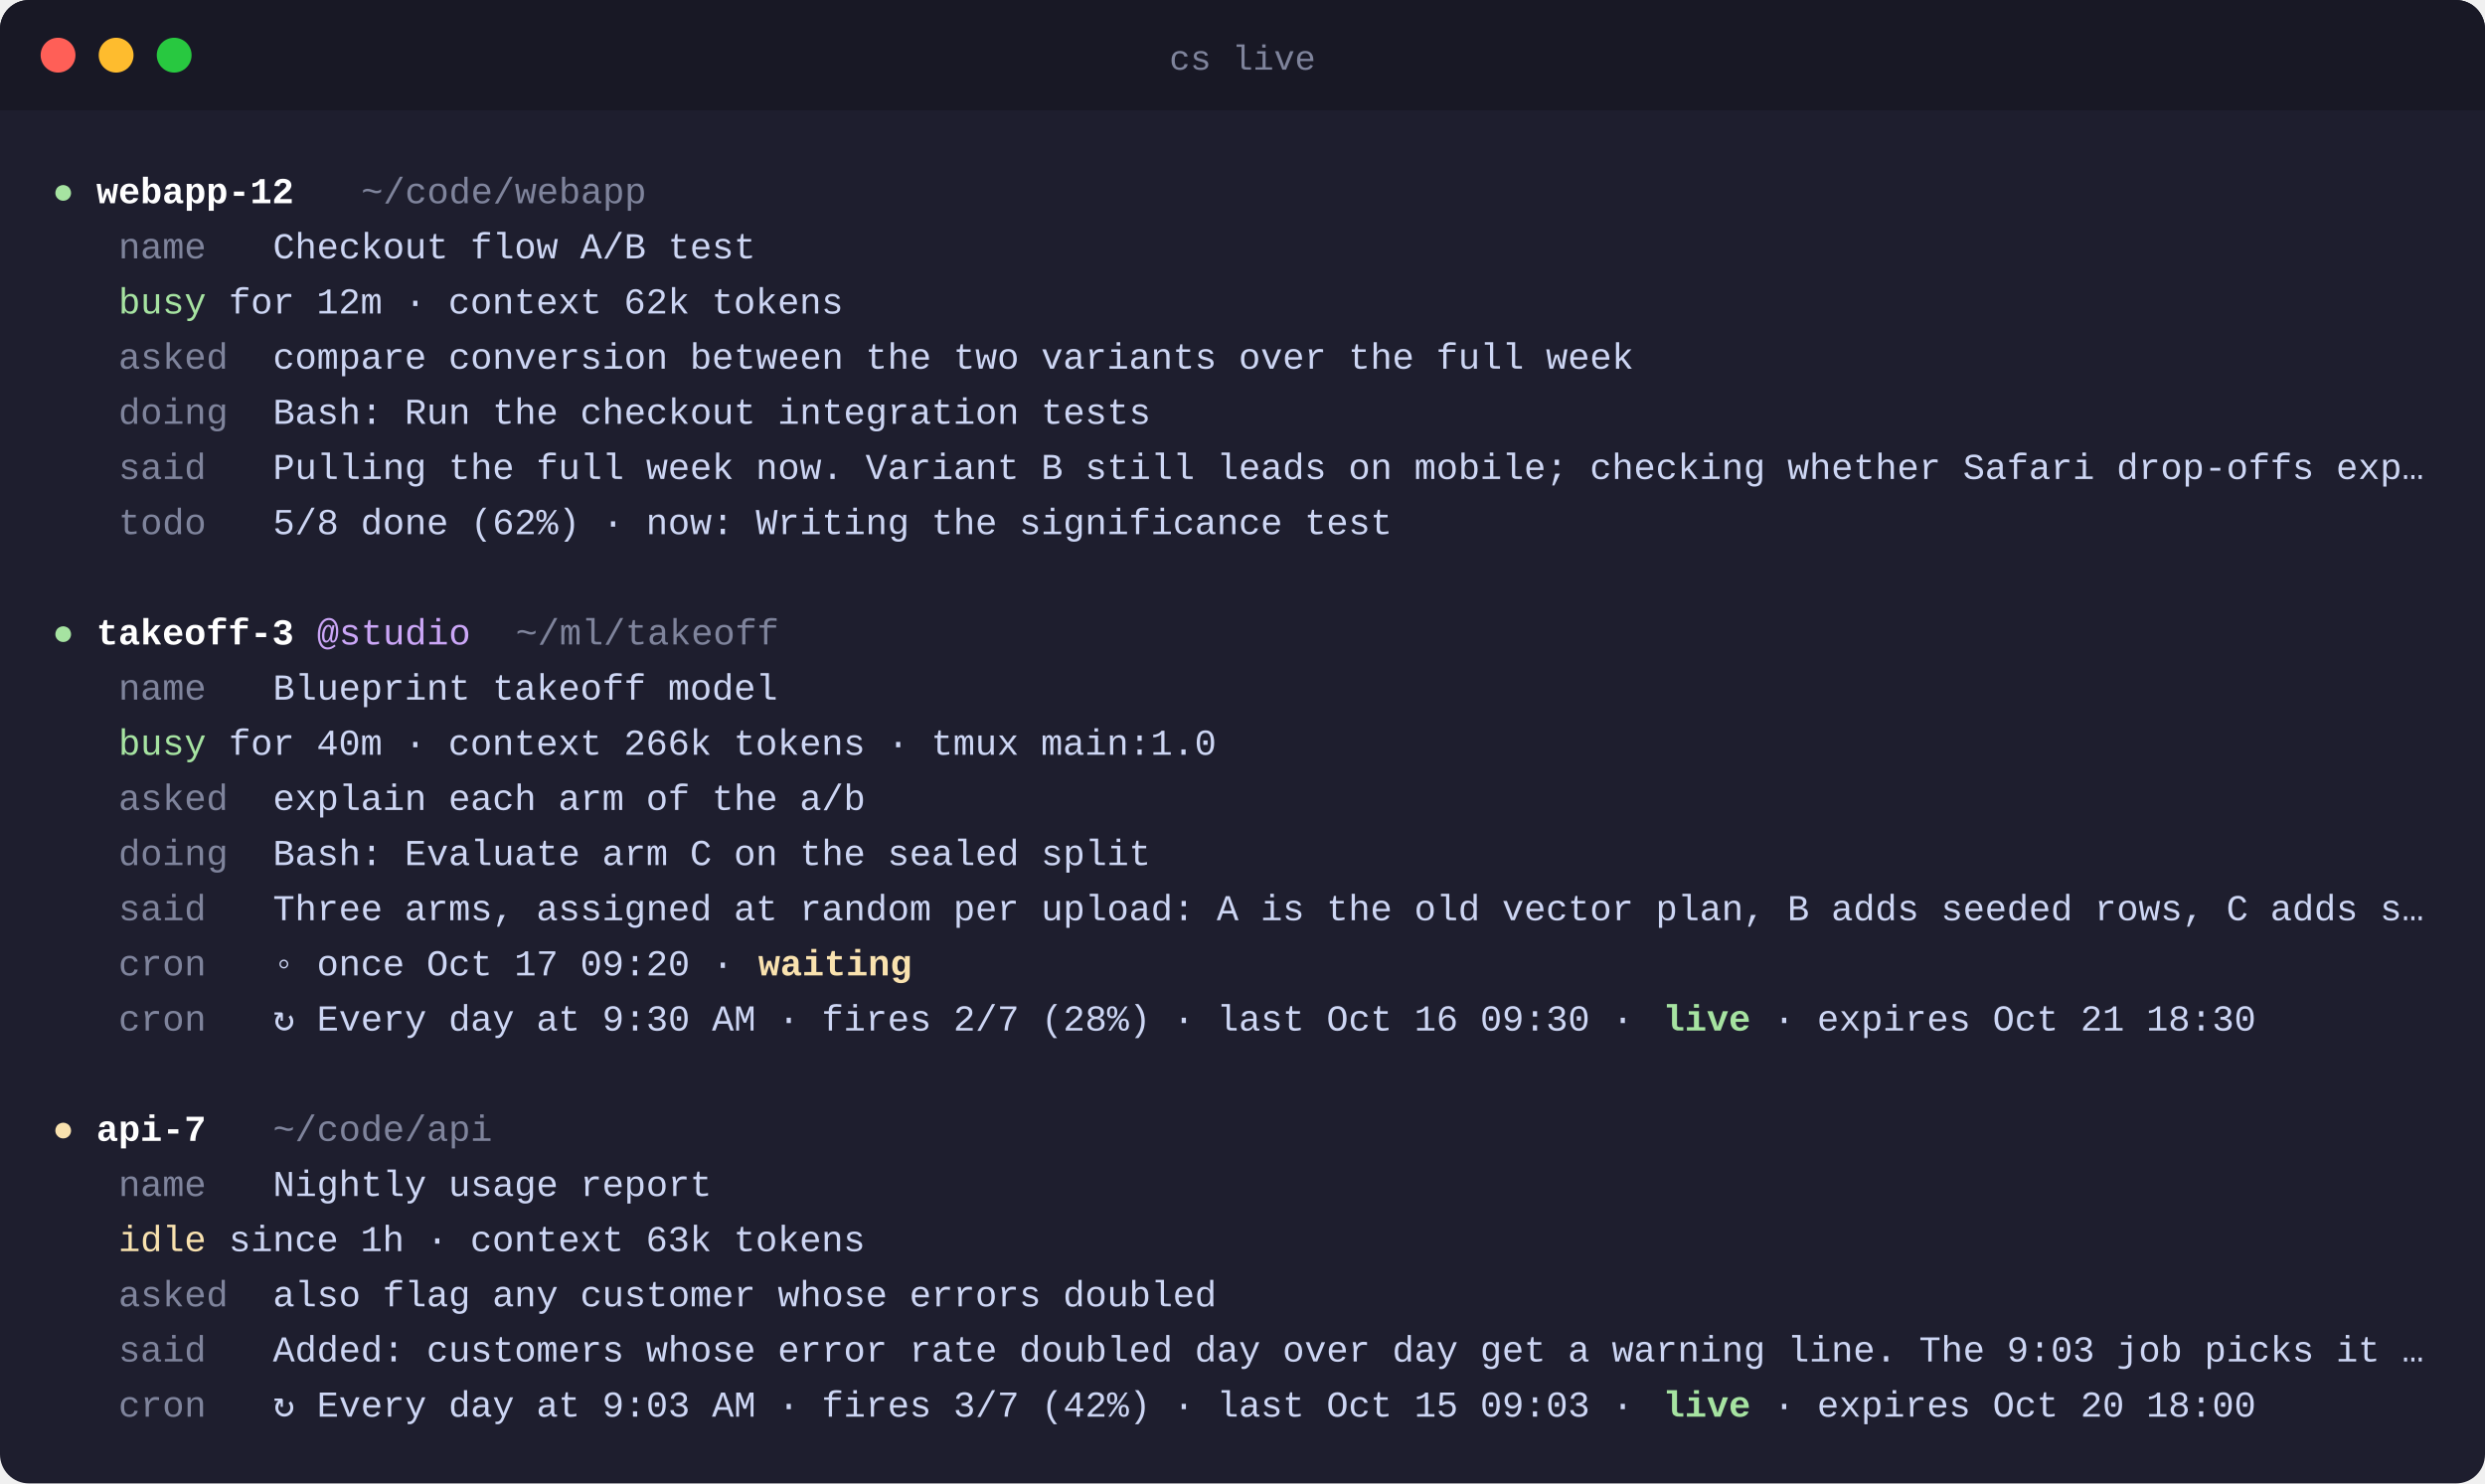
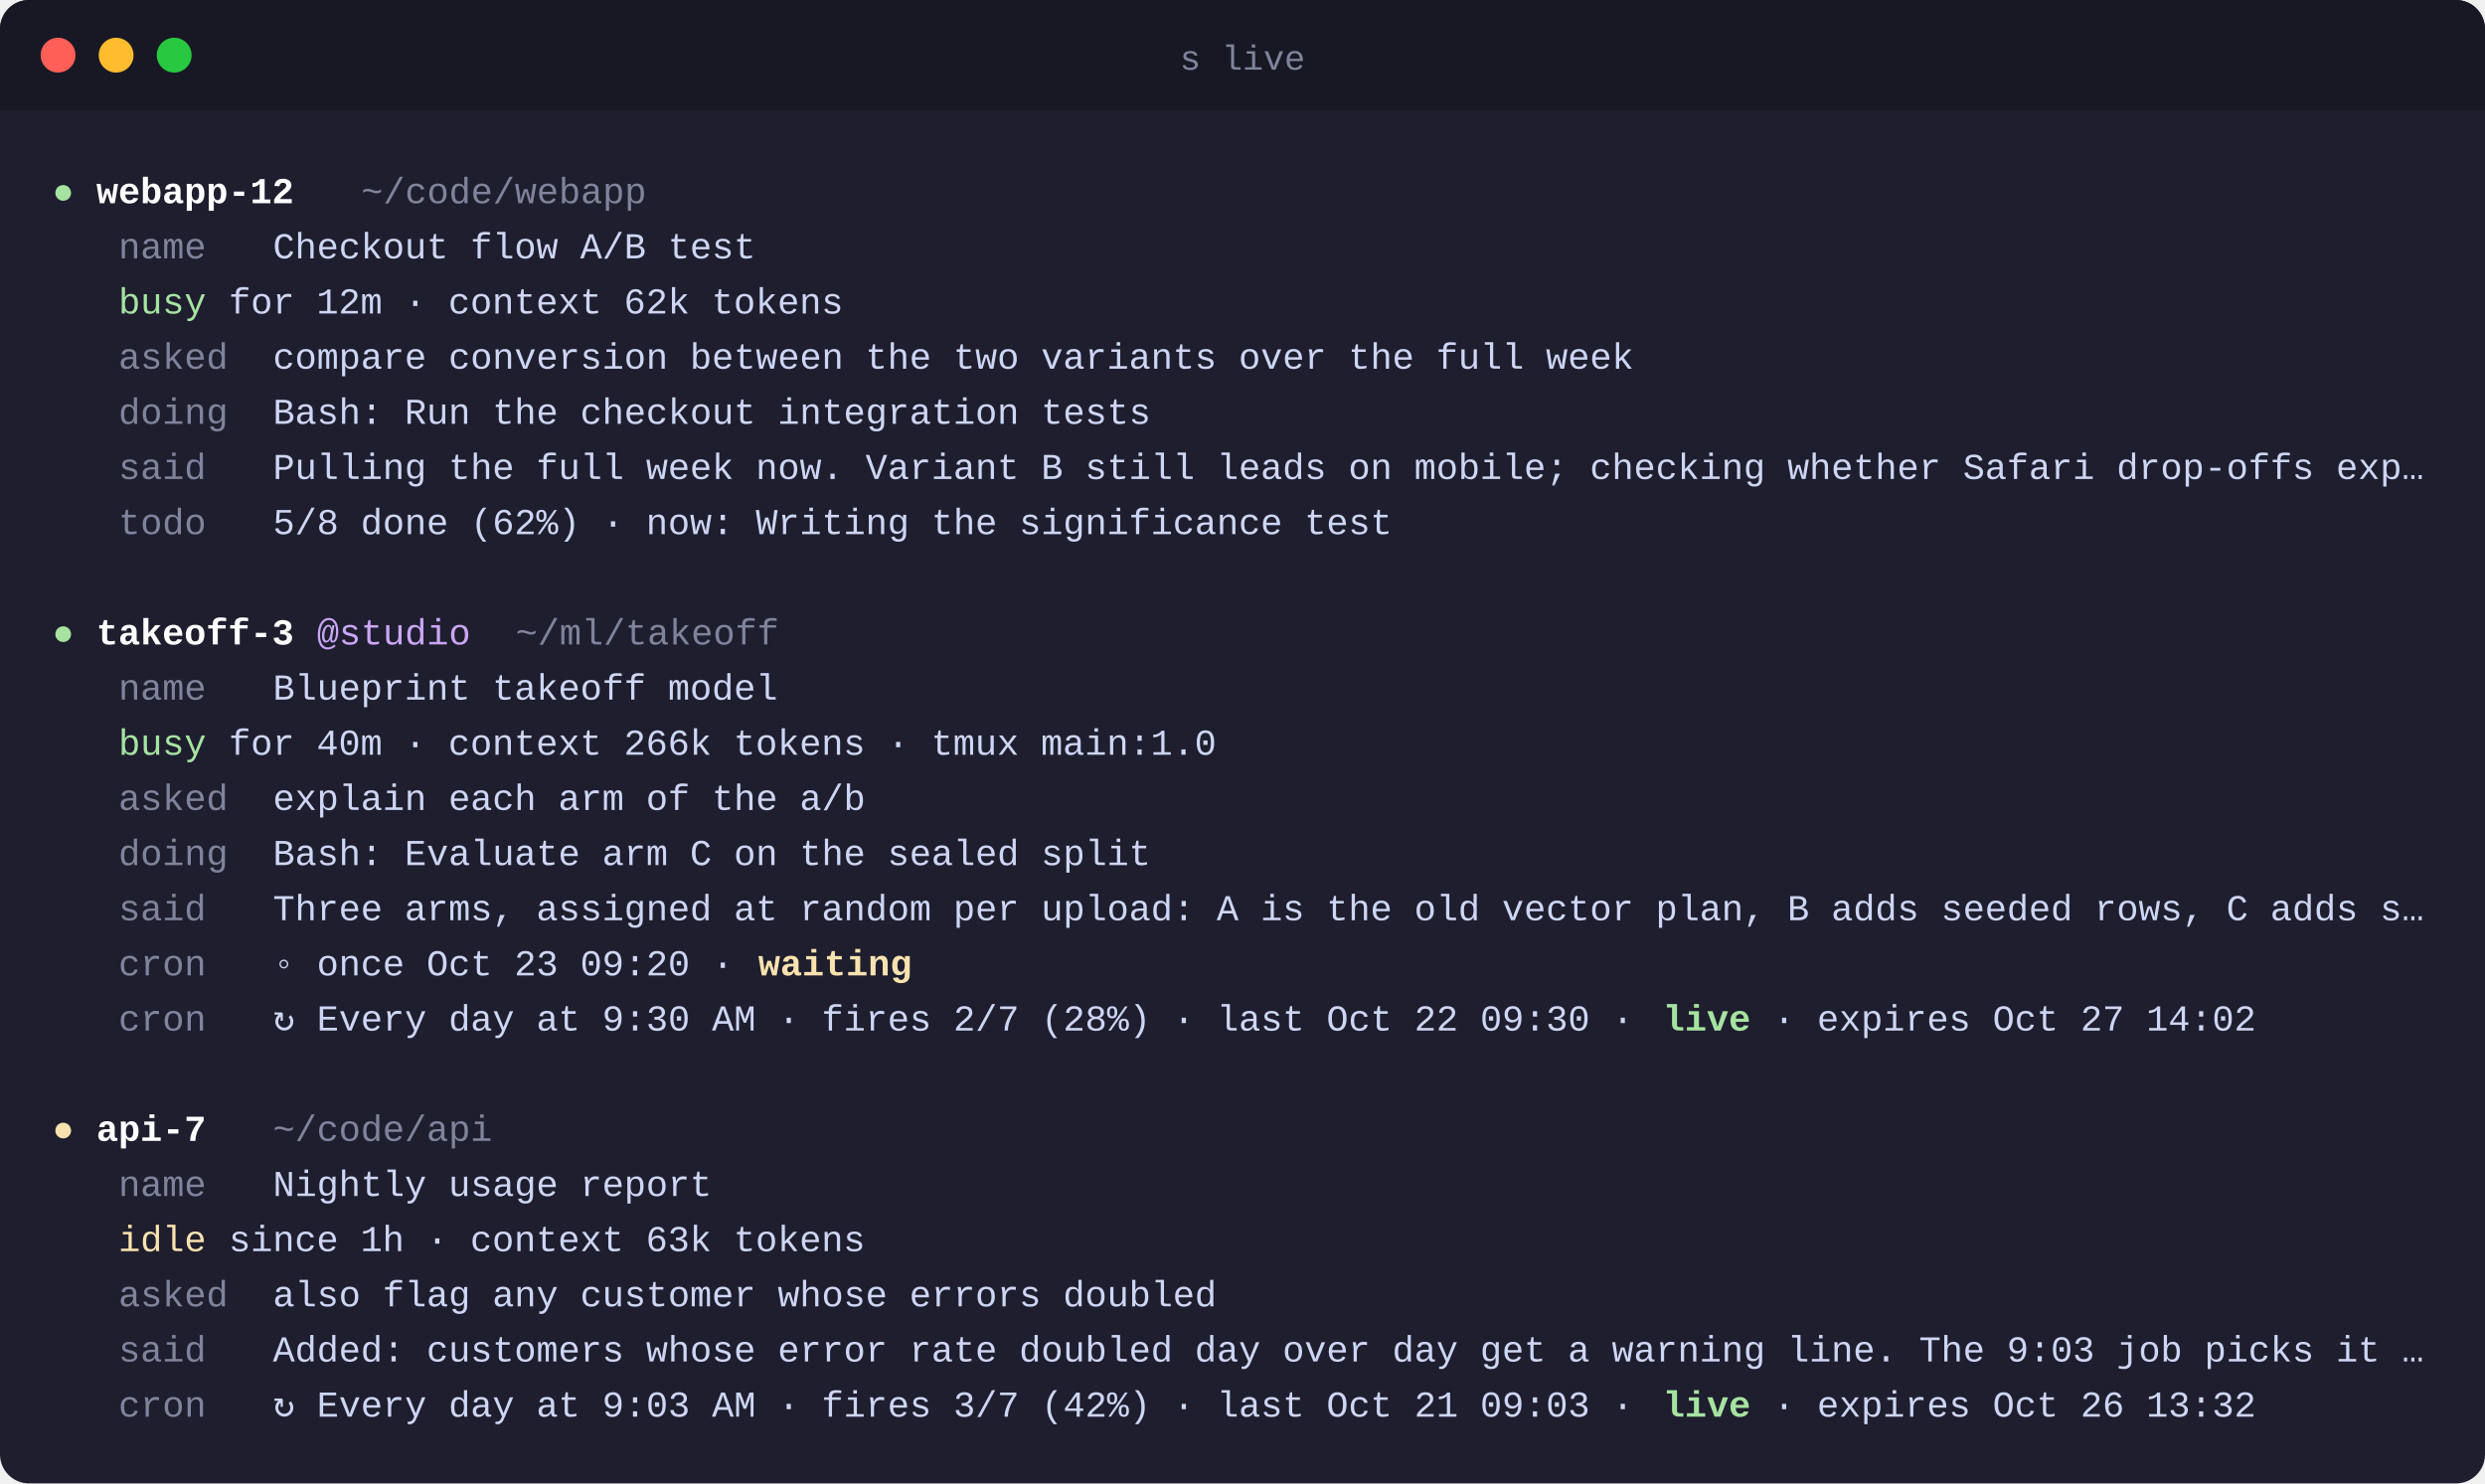
<svg xmlns="http://www.w3.org/2000/svg" width="856" height="511" viewBox="0 0 856 511" font-family="SFMono-Regular, Menlo, Consolas, 'Liberation Mono', monospace" font-size="12.6">
  <rect width="856" height="511" rx="10" fill="#1e1e2e" />
  <path d="M10 0h836a10 10 0 0 1 10 10v28H0V10A10 10 0 0 1 10 0z" fill="#181825" />
  <circle cx="20" cy="19" r="6" fill="#ff5f57" />
  <circle cx="40" cy="19" r="6" fill="#febc2e" />
  <circle cx="60" cy="19" r="6" fill="#28c840" />
-   <text x="428.0" y="24" text-anchor="middle" fill="#7f849c" font-size="12">cs live</text>
+   <text x="428.0" y="24" text-anchor="middle" fill="#7f849c" font-size="12">s live</text>
  <text y="70">
    <tspan x="18.0" fill="#a6e3a1" xml:space="preserve">●</tspan>
    <tspan x="33.2" fill="#ffffff" font-weight="600" xml:space="preserve">webapp-12</tspan>
    <tspan x="124.4" fill="#7f849c" xml:space="preserve">~/code/webapp</tspan>
  </text>
  <text y="89">
    <tspan x="40.8" fill="#7f849c" xml:space="preserve">name</tspan>
    <tspan x="94.0" fill="#cdd6f4" xml:space="preserve">Checkout flow A/B test</tspan>
  </text>
  <text y="108">
    <tspan x="40.8" fill="#a6e3a1" xml:space="preserve">busy</tspan>
    <tspan x="78.8" fill="#cdd6f4" xml:space="preserve">for 12m · context 62k tokens</tspan>
  </text>
  <text y="127">
    <tspan x="40.8" fill="#7f849c" xml:space="preserve">asked</tspan>
    <tspan x="94.0" fill="#cdd6f4" xml:space="preserve">compare conversion between the two variants over the full week</tspan>
  </text>
  <text y="146">
    <tspan x="40.8" fill="#7f849c" xml:space="preserve">doing</tspan>
    <tspan x="94.0" fill="#cdd6f4" xml:space="preserve">Bash: Run the checkout integration tests</tspan>
  </text>
  <text y="165">
    <tspan x="40.8" fill="#7f849c" xml:space="preserve">said</tspan>
    <tspan x="94.0" fill="#cdd6f4" xml:space="preserve">Pulling the full week now. Variant B still leads on mobile; checking whether Safari drop-offs exp…</tspan>
  </text>
  <text y="184">
    <tspan x="40.8" fill="#7f849c" xml:space="preserve">todo</tspan>
    <tspan x="94.0" fill="#cdd6f4" xml:space="preserve">5/8 done (62%) · now: Writing the significance test</tspan>
  </text>
  <text y="203" />
  <text y="222">
    <tspan x="18.0" fill="#a6e3a1" xml:space="preserve">●</tspan>
    <tspan x="33.2" fill="#ffffff" font-weight="600" xml:space="preserve">takeoff-3</tspan>
    <tspan x="109.2" fill="#cba6f7" xml:space="preserve">@studio</tspan>
    <tspan x="177.6" fill="#7f849c" xml:space="preserve">~/ml/takeoff</tspan>
  </text>
  <text y="241">
    <tspan x="40.8" fill="#7f849c" xml:space="preserve">name</tspan>
    <tspan x="94.0" fill="#cdd6f4" xml:space="preserve">Blueprint takeoff model</tspan>
  </text>
  <text y="260">
    <tspan x="40.8" fill="#a6e3a1" xml:space="preserve">busy</tspan>
    <tspan x="78.8" fill="#cdd6f4" xml:space="preserve">for 40m · context 266k tokens · tmux main:1.0</tspan>
  </text>
  <text y="279">
    <tspan x="40.8" fill="#7f849c" xml:space="preserve">asked</tspan>
    <tspan x="94.0" fill="#cdd6f4" xml:space="preserve">explain each arm of the a/b</tspan>
  </text>
  <text y="298">
    <tspan x="40.8" fill="#7f849c" xml:space="preserve">doing</tspan>
    <tspan x="94.0" fill="#cdd6f4" xml:space="preserve">Bash: Evaluate arm C on the sealed split</tspan>
  </text>
  <text y="317">
    <tspan x="40.8" fill="#7f849c" xml:space="preserve">said</tspan>
    <tspan x="94.0" fill="#cdd6f4" xml:space="preserve">Three arms, assigned at random per upload: A is the old vector plan, B adds seeded rows, C adds s…</tspan>
  </text>
  <text y="336">
    <tspan x="40.8" fill="#7f849c" xml:space="preserve">cron</tspan>
-     <tspan x="94.0" fill="#cdd6f4" xml:space="preserve">◦ once Oct 17 09:20 · </tspan>
+     <tspan x="94.0" fill="#cdd6f4" xml:space="preserve">◦ once Oct 23 09:20 · </tspan>
    <tspan x="261.2" fill="#f9e2af" font-weight="600" xml:space="preserve">waiting</tspan>
  </text>
  <text y="355">
    <tspan x="40.8" fill="#7f849c" xml:space="preserve">cron</tspan>
-     <tspan x="94.0" fill="#cdd6f4" xml:space="preserve">↻ Every day at 9:30 AM · fires 2/7 (28%) · last Oct 16 09:30 · </tspan>
+     <tspan x="94.0" fill="#cdd6f4" xml:space="preserve">↻ Every day at 9:30 AM · fires 2/7 (28%) · last Oct 22 09:30 · </tspan>
    <tspan x="572.8" fill="#a6e3a1" font-weight="600" xml:space="preserve">live</tspan>
-     <tspan x="610.8" fill="#cdd6f4" xml:space="preserve">· expires Oct 21 18:30</tspan>
+     <tspan x="610.8" fill="#cdd6f4" xml:space="preserve">· expires Oct 27 14:02</tspan>
  </text>
  <text y="374" />
  <text y="393">
    <tspan x="18.0" fill="#f9e2af" xml:space="preserve">●</tspan>
    <tspan x="33.2" fill="#ffffff" font-weight="600" xml:space="preserve">api-7</tspan>
    <tspan x="94.0" fill="#7f849c" xml:space="preserve">~/code/api</tspan>
  </text>
  <text y="412">
    <tspan x="40.8" fill="#7f849c" xml:space="preserve">name</tspan>
    <tspan x="94.0" fill="#cdd6f4" xml:space="preserve">Nightly usage report</tspan>
  </text>
  <text y="431">
    <tspan x="40.8" fill="#f9e2af" xml:space="preserve">idle</tspan>
    <tspan x="78.8" fill="#cdd6f4" xml:space="preserve">since 1h · context 63k tokens</tspan>
  </text>
  <text y="450">
    <tspan x="40.8" fill="#7f849c" xml:space="preserve">asked</tspan>
    <tspan x="94.0" fill="#cdd6f4" xml:space="preserve">also flag any customer whose errors doubled</tspan>
  </text>
  <text y="469">
    <tspan x="40.8" fill="#7f849c" xml:space="preserve">said</tspan>
    <tspan x="94.0" fill="#cdd6f4" xml:space="preserve">Added: customers whose error rate doubled day over day get a warning line. The 9:03 job picks it …</tspan>
  </text>
  <text y="488">
    <tspan x="40.8" fill="#7f849c" xml:space="preserve">cron</tspan>
-     <tspan x="94.0" fill="#cdd6f4" xml:space="preserve">↻ Every day at 9:03 AM · fires 3/7 (42%) · last Oct 15 09:03 · </tspan>
+     <tspan x="94.0" fill="#cdd6f4" xml:space="preserve">↻ Every day at 9:03 AM · fires 3/7 (42%) · last Oct 21 09:03 · </tspan>
    <tspan x="572.8" fill="#a6e3a1" font-weight="600" xml:space="preserve">live</tspan>
-     <tspan x="610.8" fill="#cdd6f4" xml:space="preserve">· expires Oct 20 18:00</tspan>
+     <tspan x="610.8" fill="#cdd6f4" xml:space="preserve">· expires Oct 26 13:32</tspan>
  </text>
</svg>
